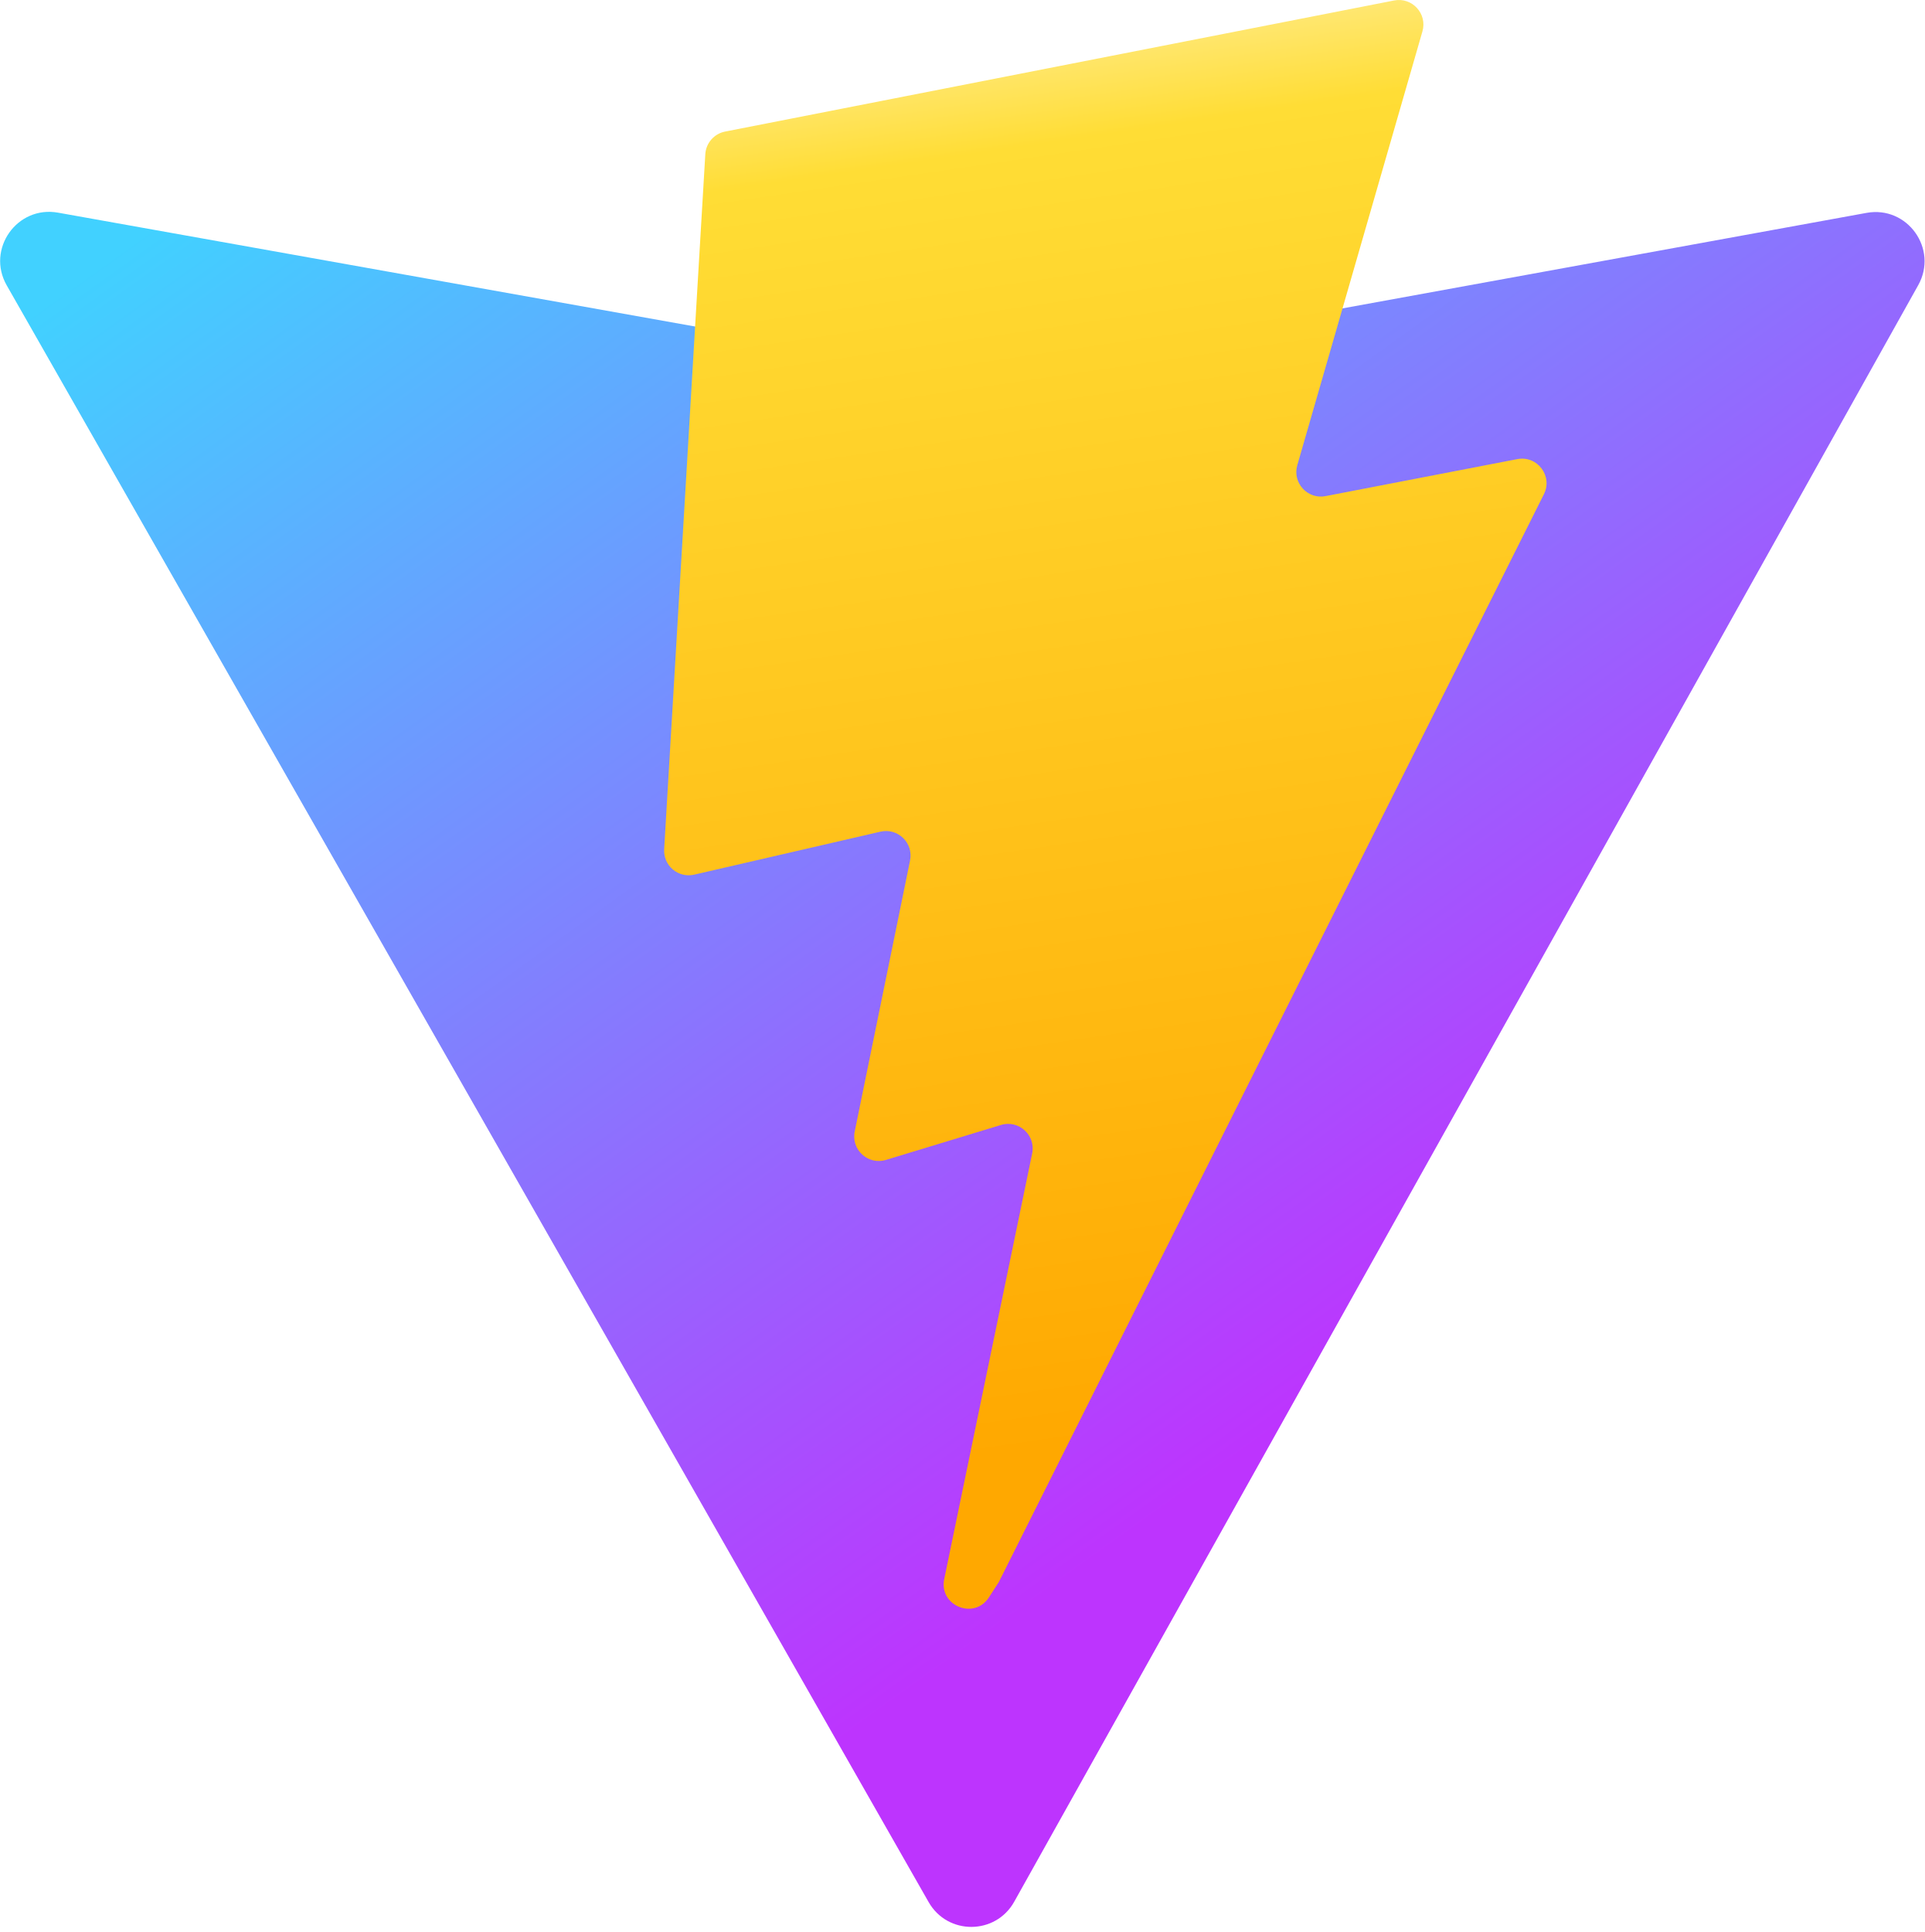
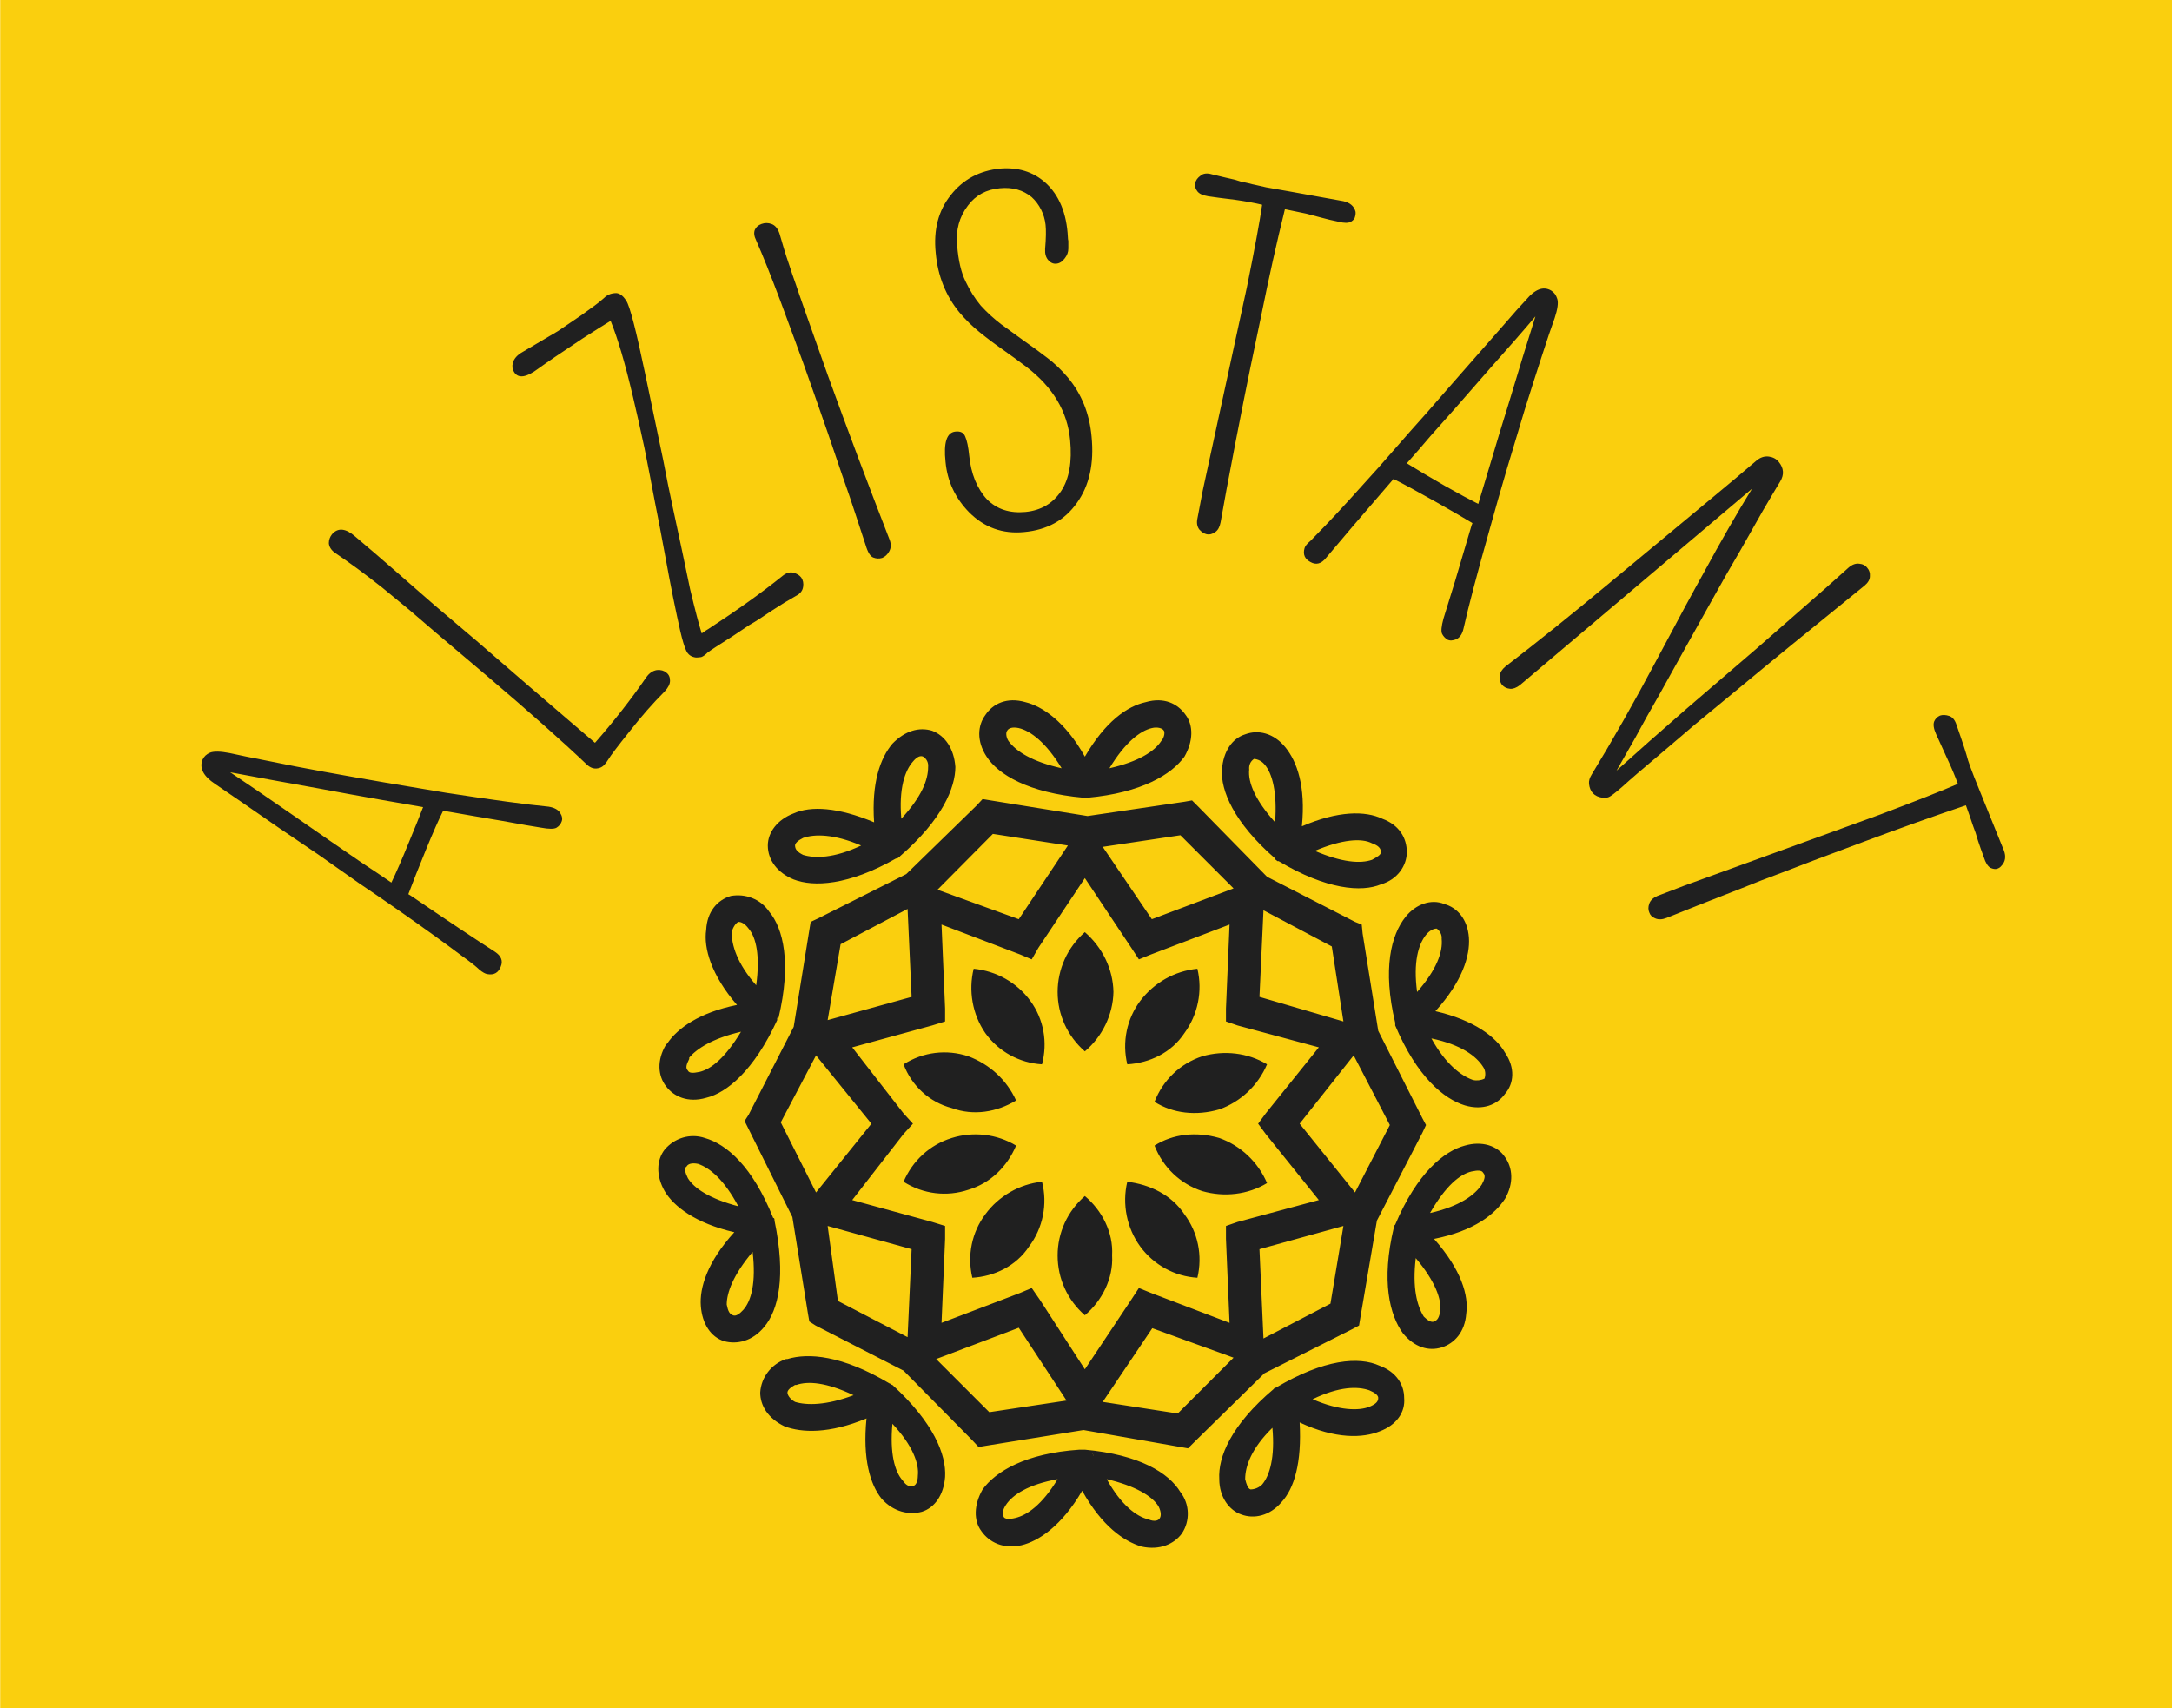
- <svg xmlns="http://www.w3.org/2000/svg" aria-hidden="true" role="img" class="iconify iconify--logos" width="31.88" height="32" preserveAspectRatio="xMidYMid meet" viewBox="0 0 256 257">
+ <svg xmlns="http://www.w3.org/2000/svg" version="1.1" viewBox="0 0 4.864 3.825">
+   <g transform="matrix(1,0,0,1,2.430453,3.653517)">
+     <rect width="4.864" height="4.864" x="-2.43" y="-4.173" fill="#facf0e" />
+     <g>
+       <path d=" M -1.977 -1.952 Q -1.972 -1.963 -1.96 -1.968 Q -1.947 -1.973 -1.916 -1.967 Q -1.885 -1.96 -1.828 -1.949 Q -1.77 -1.937 -1.704 -1.925 Q -1.638 -1.913 -1.568 -1.901 Q -1.498 -1.889 -1.431 -1.878 Q -1.275 -1.854 -1.202 -1.847 Q -1.183 -1.844 -1.176 -1.833 Q -1.169 -1.822 -1.173 -1.813 Q -1.176 -1.805 -1.184 -1.8 Q -1.192 -1.795 -1.219 -1.8 Q -1.245 -1.804 -1.305 -1.815 Q -1.365 -1.825 -1.433 -1.837 Q -1.436 -1.838 -1.438 -1.838 Q -1.453 -1.808 -1.476 -1.752 Q -1.503 -1.686 -1.516 -1.651 Q -1.513 -1.649 -1.511 -1.648 Q -1.389 -1.565 -1.322 -1.522 Q -1.301 -1.508 -1.309 -1.489 Q -1.317 -1.468 -1.339 -1.472 Q -1.346 -1.473 -1.357 -1.482 Q -1.367 -1.492 -1.395 -1.512 Q -1.423 -1.533 -1.459 -1.559 Q -1.495 -1.585 -1.538 -1.615 Q -1.581 -1.645 -1.627 -1.676 Q -1.672 -1.708 -1.718 -1.74 Q -1.765 -1.772 -1.808 -1.801 Q -1.851 -1.831 -1.889 -1.857 Q -1.927 -1.883 -1.949 -1.898 Q -1.988 -1.924 -1.977 -1.952 M -1.554 -1.677 Q -1.538 -1.71 -1.514 -1.769 Q -1.494 -1.817 -1.483 -1.846 Q -1.528 -1.854 -1.575 -1.862 Q -1.649 -1.875 -1.718 -1.888 Q -1.83 -1.908 -1.915 -1.924 Q -1.867 -1.892 -1.786 -1.836 Q -1.678 -1.761 -1.621 -1.722 Q -1.586 -1.699 -1.554 -1.677 M -1.687 -2.457 Q -1.667 -2.48 -1.635 -2.452 Q -1.591 -2.415 -1.543 -2.373 Q -1.495 -2.331 -1.456 -2.297 Q -1.417 -2.264 -1.364 -2.219 Q -1.256 -2.125 -1.098 -1.99 Q -1.034 -2.063 -0.983 -2.137 Q -0.973 -2.151 -0.959 -2.153 Q -0.946 -2.154 -0.938 -2.147 Q -0.93 -2.141 -0.93 -2.129 Q -0.93 -2.118 -0.942 -2.105 Q -0.981 -2.066 -1.021 -2.015 Q -1.061 -1.965 -1.068 -1.953 Q -1.075 -1.942 -1.08 -1.938 Q -1.085 -1.934 -1.091 -1.933 Q -1.104 -1.93 -1.116 -1.941 Q -1.199 -2.02 -1.339 -2.139 Q -1.48 -2.258 -1.513 -2.287 Q -1.547 -2.315 -1.575 -2.338 Q -1.632 -2.383 -1.681 -2.416 Q -1.693 -2.425 -1.694 -2.437 Q -1.694 -2.448 -1.687 -2.457 M -1.264 -2.863 L -1.181 -2.912 Q -1.147 -2.935 -1.128 -2.948 Q -1.11 -2.961 -1.099 -2.969 Q -1.088 -2.977 -1.078 -2.986 Q -1.068 -2.996 -1.054 -2.997 Q -1.04 -2.999 -1.028 -2.98 Q -1.016 -2.962 -0.986 -2.818 Q -0.956 -2.674 -0.945 -2.622 Q -0.935 -2.569 -0.924 -2.518 Q -0.913 -2.467 -0.903 -2.42 Q -0.893 -2.373 -0.885 -2.334 Q -0.868 -2.263 -0.859 -2.235 L -0.849 -2.242 L -0.844 -2.245 Q -0.746 -2.309 -0.679 -2.363 Q -0.666 -2.374 -0.654 -2.371 Q -0.642 -2.368 -0.636 -2.36 Q -0.63 -2.351 -0.632 -2.339 Q -0.634 -2.326 -0.648 -2.319 Q -0.673 -2.305 -0.702 -2.286 Q -0.731 -2.266 -0.752 -2.254 Q -0.772 -2.241 -0.791 -2.228 Q -0.837 -2.199 -0.846 -2.192 Q -0.854 -2.184 -0.86 -2.182 Q -0.866 -2.181 -0.872 -2.181 Q -0.888 -2.183 -0.894 -2.197 Q -0.9 -2.21 -0.907 -2.24 Q -0.914 -2.271 -0.923 -2.315 Q -0.932 -2.36 -0.942 -2.415 Q -0.952 -2.47 -0.964 -2.53 Q -0.975 -2.589 -0.987 -2.649 Q -1 -2.71 -1.013 -2.765 Q -1.039 -2.876 -1.063 -2.935 Q -1.086 -2.921 -1.125 -2.896 Q -1.199 -2.847 -1.225 -2.828 Q -1.265 -2.798 -1.279 -2.82 Q -1.285 -2.829 -1.282 -2.841 Q -1.278 -2.854 -1.264 -2.863 M -0.648 -3.016 Q -0.64 -2.991 -0.577 -2.814 Q -0.513 -2.637 -0.438 -2.444 Q -0.433 -2.43 -0.439 -2.419 Q -0.445 -2.408 -0.455 -2.404 Q -0.465 -2.401 -0.475 -2.405 Q -0.485 -2.409 -0.492 -2.433 Q -0.5 -2.458 -0.514 -2.5 Q -0.528 -2.543 -0.545 -2.591 Q -0.577 -2.686 -0.606 -2.768 Q -0.635 -2.851 -0.652 -2.896 Q -0.669 -2.942 -0.683 -2.98 Q -0.715 -3.065 -0.737 -3.115 Q -0.744 -3.129 -0.74 -3.139 Q -0.736 -3.148 -0.725 -3.152 Q -0.714 -3.156 -0.703 -3.152 Q -0.691 -3.148 -0.685 -3.131 Q -0.68 -3.114 -0.675 -3.097 Q -0.67 -3.08 -0.663 -3.06 Q -0.657 -3.041 -0.648 -3.016 M -0.291 -2.687 Q -0.274 -2.689 -0.269 -2.676 Q -0.263 -2.663 -0.26 -2.633 Q -0.257 -2.603 -0.247 -2.578 Q -0.236 -2.552 -0.22 -2.535 Q -0.187 -2.502 -0.134 -2.507 Q -0.082 -2.512 -0.054 -2.554 Q -0.027 -2.595 -0.034 -2.668 Q -0.043 -2.764 -0.132 -2.832 Q -0.157 -2.851 -0.184 -2.87 Q -0.21 -2.888 -0.236 -2.909 Q -0.261 -2.929 -0.282 -2.954 Q -0.328 -3.01 -0.335 -3.087 Q -0.343 -3.165 -0.301 -3.217 Q -0.26 -3.269 -0.191 -3.276 Q -0.131 -3.281 -0.09 -3.245 Q -0.043 -3.203 -0.039 -3.122 Q -0.039 -3.118 -0.038 -3.114 Q -0.038 -3.11 -0.038 -3.097 Q -0.038 -3.085 -0.046 -3.075 Q -0.054 -3.064 -0.065 -3.063 Q -0.075 -3.062 -0.083 -3.071 Q -0.091 -3.08 -0.09 -3.096 Q -0.087 -3.132 -0.089 -3.15 Q -0.091 -3.168 -0.099 -3.184 Q -0.107 -3.2 -0.12 -3.212 Q -0.149 -3.236 -0.191 -3.232 Q -0.237 -3.228 -0.263 -3.193 Q -0.292 -3.155 -0.287 -3.104 Q -0.283 -3.053 -0.268 -3.023 Q -0.254 -2.993 -0.234 -2.969 Q -0.213 -2.946 -0.188 -2.927 Q -0.162 -2.908 -0.137 -2.89 Q -0.111 -2.872 -0.085 -2.852 Q -0.06 -2.833 -0.039 -2.808 Q 0.007 -2.753 0.014 -2.676 Q 0.023 -2.585 -0.019 -2.527 Q -0.06 -2.469 -0.137 -2.462 Q -0.209 -2.455 -0.26 -2.506 Q -0.307 -2.554 -0.313 -2.619 Q -0.32 -2.684 -0.291 -2.687 M 0.405 -3.234 Q 0.418 -3.232 0.578 -3.203 Q 0.6 -3.198 0.605 -3.18 Q 0.606 -3.175 0.604 -3.168 Q 0.603 -3.162 0.595 -3.157 Q 0.586 -3.152 0.567 -3.157 Q 0.547 -3.161 0.529 -3.166 Q 0.511 -3.171 0.495 -3.175 Q 0.467 -3.181 0.447 -3.185 Q 0.42 -3.076 0.394 -2.947 Q 0.365 -2.809 0.355 -2.758 Q 0.345 -2.707 0.336 -2.661 Q 0.313 -2.542 0.303 -2.484 Q 0.3 -2.468 0.291 -2.462 Q 0.281 -2.455 0.272 -2.457 Q 0.263 -2.459 0.255 -2.468 Q 0.248 -2.478 0.251 -2.492 L 0.263 -2.555 L 0.362 -3.011 Q 0.388 -3.139 0.396 -3.195 Q 0.371 -3.201 0.336 -3.206 Q 0.294 -3.211 0.275 -3.214 Q 0.257 -3.217 0.251 -3.225 Q 0.244 -3.234 0.246 -3.243 Q 0.248 -3.253 0.258 -3.26 Q 0.267 -3.268 0.284 -3.263 Q 0.301 -3.259 0.313 -3.256 Q 0.326 -3.253 0.335 -3.251 Q 0.344 -3.248 0.351 -3.246 Q 0.358 -3.245 0.366 -3.243 Q 0.373 -3.241 0.383 -3.239 L 0.405 -3.234 M 1.043 -3.003 Q 1.053 -2.997 1.057 -2.984 Q 1.061 -2.971 1.051 -2.941 Q 1.04 -2.911 1.022 -2.855 Q 1.004 -2.8 0.984 -2.736 Q 0.965 -2.672 0.944 -2.603 Q 0.924 -2.535 0.906 -2.47 Q 0.863 -2.318 0.847 -2.246 Q 0.843 -2.228 0.831 -2.222 Q 0.819 -2.217 0.811 -2.221 Q 0.803 -2.226 0.799 -2.234 Q 0.795 -2.242 0.802 -2.268 Q 0.81 -2.294 0.828 -2.352 Q 0.845 -2.41 0.865 -2.477 Q 0.866 -2.48 0.867 -2.482 Q 0.839 -2.499 0.786 -2.529 Q 0.724 -2.564 0.69 -2.581 Q 0.688 -2.578 0.686 -2.576 Q 0.59 -2.465 0.539 -2.404 Q 0.523 -2.384 0.504 -2.395 Q 0.485 -2.405 0.491 -2.426 Q 0.493 -2.433 0.504 -2.442 Q 0.514 -2.452 0.538 -2.477 Q 0.562 -2.502 0.592 -2.535 Q 0.622 -2.568 0.657 -2.607 Q 0.691 -2.646 0.728 -2.688 Q 0.765 -2.729 0.802 -2.772 Q 0.839 -2.814 0.873 -2.853 Q 0.908 -2.893 0.938 -2.927 Q 0.968 -2.962 0.987 -2.982 Q 1.017 -3.018 1.043 -3.003 M 0.72 -2.616 Q 0.752 -2.596 0.806 -2.565 Q 0.852 -2.539 0.88 -2.525 Q 0.893 -2.569 0.907 -2.615 Q 0.928 -2.686 0.949 -2.753 Q 0.982 -2.863 1.008 -2.945 Q 0.971 -2.901 0.905 -2.827 Q 0.819 -2.728 0.773 -2.677 Q 0.746 -2.645 0.72 -2.616 M 1.745 -2.342 Q 1.556 -2.189 1.478 -2.124 Q 1.4 -2.06 1.364 -2.03 Q 1.328 -1.999 1.296 -1.972 Q 1.227 -1.914 1.203 -1.892 Q 1.178 -1.87 1.171 -1.868 Q 1.165 -1.866 1.158 -1.867 Q 1.131 -1.871 1.128 -1.898 Q 1.127 -1.908 1.134 -1.919 Q 1.203 -2.032 1.278 -2.173 Q 1.353 -2.314 1.385 -2.371 Q 1.442 -2.476 1.493 -2.559 L 0.973 -2.119 Q 0.961 -2.11 0.951 -2.111 Q 0.94 -2.112 0.933 -2.12 Q 0.927 -2.128 0.928 -2.14 Q 0.929 -2.151 0.941 -2.161 Q 1.048 -2.243 1.18 -2.353 L 1.403 -2.538 Q 1.461 -2.586 1.503 -2.622 Q 1.516 -2.633 1.531 -2.631 Q 1.545 -2.629 1.553 -2.619 Q 1.57 -2.598 1.556 -2.575 Q 1.542 -2.552 1.518 -2.511 Q 1.495 -2.471 1.467 -2.421 Q 1.438 -2.372 1.407 -2.316 Q 1.376 -2.26 1.345 -2.205 Q 1.314 -2.149 1.285 -2.097 Q 1.255 -2.045 1.232 -2.002 Q 1.208 -1.96 1.191 -1.93 Q 1.19 -1.929 1.19 -1.928 Q 1.261 -1.992 1.346 -2.066 Q 1.45 -2.155 1.502 -2.2 Q 1.553 -2.245 1.606 -2.291 Q 1.659 -2.337 1.71 -2.383 Q 1.722 -2.393 1.734 -2.391 Q 1.745 -2.39 1.751 -2.382 Q 1.758 -2.374 1.757 -2.363 Q 1.757 -2.352 1.745 -2.342 M 1.991 -1.912 Q 1.996 -1.899 2.057 -1.749 Q 2.065 -1.728 2.051 -1.714 Q 2.048 -1.71 2.042 -1.708 Q 2.036 -1.706 2.027 -1.71 Q 2.018 -1.715 2.012 -1.734 Q 2.005 -1.753 1.999 -1.771 Q 1.994 -1.789 1.988 -1.804 Q 1.979 -1.831 1.972 -1.85 Q 1.865 -1.814 1.742 -1.768 Q 1.61 -1.719 1.562 -1.7 Q 1.513 -1.682 1.469 -1.664 Q 1.356 -1.62 1.302 -1.598 Q 1.287 -1.592 1.276 -1.597 Q 1.266 -1.601 1.263 -1.61 Q 1.259 -1.619 1.263 -1.63 Q 1.267 -1.641 1.281 -1.647 L 1.341 -1.67 L 1.779 -1.829 Q 1.901 -1.875 1.954 -1.898 Q 1.945 -1.923 1.93 -1.955 Q 1.913 -1.993 1.905 -2.01 Q 1.897 -2.028 1.901 -2.038 Q 1.905 -2.047 1.914 -2.051 Q 1.923 -2.054 1.935 -2.05 Q 1.946 -2.046 1.951 -2.03 Q 1.957 -2.013 1.961 -2.001 Q 1.965 -1.989 1.968 -1.98 Q 1.971 -1.971 1.973 -1.964 Q 1.975 -1.957 1.977 -1.95 Q 1.98 -1.942 1.983 -1.933 L 1.991 -1.912" fill="#202020" fill-rule="nonzero" />
+     </g>
+     <g clip-path="url(&quot;#SvgjsClipPath1003&quot;)">
+       <g clip-path="url(&quot;#SvgjsClipPath1000&quot;)">
+         <path d=" M 0.063 -1.432 C 0.062 -1.484 0.038 -1.532 -0.001 -1.566 C -0.04 -1.532 -0.062 -1.483 -0.062 -1.432 C -0.062 -1.381 -0.04 -1.333 -0.001 -1.299 C 0.038 -1.332 0.062 -1.381 0.063 -1.432 Z M -0.212 -1.861 L 0.005 -1.826 L 0.222 -1.858 L 0.239 -1.861 L 0.254 -1.846 L 0.407 -1.69 L 0.604 -1.589 L 0.619 -1.583 L 0.621 -1.563 L 0.656 -1.345 L 0.755 -1.149 L 0.763 -1.134 L 0.755 -1.117 L 0.653 -0.92 L 0.616 -0.703 L 0.613 -0.685 L 0.598 -0.677 L 0.401 -0.578 L 0.245 -0.425 L 0.23 -0.41 L 0.213 -0.413 L -0.004 -0.451 L -0.221 -0.416 L -0.239 -0.413 L -0.253 -0.428 L -0.407 -0.584 L -0.604 -0.685 L -0.618 -0.694 L -0.621 -0.711 L -0.656 -0.928 L -0.754 -1.125 L -0.763 -1.143 L -0.754 -1.157 L -0.653 -1.354 L -0.618 -1.571 L -0.615 -1.589 L -0.598 -1.597 L -0.401 -1.696 L -0.244 -1.849 L -0.23 -1.864 Z M -0.412 -1.82 C -0.366 -1.87 -0.352 -1.907 -0.352 -1.936 C -0.351 -1.945 -0.355 -1.954 -0.363 -1.959 C -0.369 -1.962 -0.377 -1.959 -0.386 -1.948 C -0.404 -1.928 -0.418 -1.887 -0.412 -1.82 Z M -0.291 -1.936 C -0.291 -1.89 -0.32 -1.818 -0.415 -1.736 C -0.415 -1.734 -0.418 -1.734 -0.421 -1.731 L -0.424 -1.731 C -0.531 -1.67 -0.609 -1.667 -0.653 -1.684 C -0.69 -1.699 -0.711 -1.728 -0.711 -1.76 C -0.711 -1.789 -0.69 -1.818 -0.653 -1.832 C -0.615 -1.849 -0.554 -1.846 -0.473 -1.812 C -0.479 -1.901 -0.459 -1.956 -0.432 -1.988 C -0.404 -2.017 -0.372 -2.026 -0.343 -2.017 C -0.314 -2.006 -0.294 -1.977 -0.291 -1.936 Z M -0.632 -1.739 C -0.606 -1.731 -0.563 -1.731 -0.502 -1.76 C -0.563 -1.786 -0.606 -1.786 -0.632 -1.777 C -0.644 -1.771 -0.65 -1.765 -0.65 -1.76 C -0.65 -1.751 -0.644 -1.745 -0.632 -1.739 Z M -0.737 -1.447 C -0.728 -1.513 -0.737 -1.554 -0.754 -1.574 C -0.763 -1.586 -0.771 -1.589 -0.777 -1.589 C -0.783 -1.586 -0.789 -1.577 -0.792 -1.566 C -0.792 -1.537 -0.78 -1.496 -0.737 -1.447 Z M -0.708 -1.612 C -0.676 -1.574 -0.658 -1.496 -0.687 -1.374 L -0.69 -1.374 L -0.69 -1.372 L -0.69 -1.372 L -0.69 -1.369 C -0.742 -1.256 -0.803 -1.206 -0.849 -1.195 C -0.89 -1.183 -0.922 -1.198 -0.939 -1.221 C -0.957 -1.244 -0.96 -1.279 -0.939 -1.314 L -0.936 -1.317 C -0.913 -1.351 -0.864 -1.386 -0.78 -1.403 C -0.838 -1.47 -0.855 -1.531 -0.849 -1.571 C -0.847 -1.612 -0.824 -1.638 -0.794 -1.647 C -0.761 -1.653 -0.727 -1.64 -0.708 -1.612 Z M -0.864 -1.253 C -0.838 -1.259 -0.806 -1.285 -0.771 -1.343 C -0.835 -1.328 -0.87 -1.305 -0.887 -1.285 L -0.887 -1.282 C -0.893 -1.27 -0.896 -1.262 -0.89 -1.256 C -0.887 -1.25 -0.879 -1.25 -0.864 -1.253 Z M -0.777 -0.952 C -0.809 -1.012 -0.841 -1.038 -0.867 -1.047 C -0.881 -1.05 -0.89 -1.047 -0.893 -1.041 C -0.899 -1.038 -0.896 -1.027 -0.89 -1.015 C -0.876 -0.992 -0.841 -0.969 -0.777 -0.952 Z M -0.852 -1.105 C -0.803 -1.091 -0.745 -1.041 -0.699 -0.926 C -0.696 -0.926 -0.696 -0.923 -0.696 -0.92 L -0.696 -0.92 C -0.67 -0.795 -0.687 -0.72 -0.719 -0.682 C -0.745 -0.65 -0.78 -0.642 -0.809 -0.65 C -0.838 -0.659 -0.858 -0.688 -0.861 -0.729 C -0.864 -0.769 -0.847 -0.827 -0.786 -0.894 C -0.873 -0.914 -0.922 -0.952 -0.942 -0.986 C -0.962 -1.021 -0.96 -1.056 -0.942 -1.079 C -0.92 -1.105 -0.885 -1.116 -0.852 -1.105 Z M -0.766 -0.72 C -0.748 -0.74 -0.737 -0.781 -0.745 -0.85 C -0.789 -0.798 -0.803 -0.758 -0.803 -0.732 C -0.8 -0.717 -0.797 -0.711 -0.789 -0.708 C -0.783 -0.705 -0.774 -0.711 -0.766 -0.72 Z M -0.519 -0.529 C -0.58 -0.558 -0.621 -0.561 -0.647 -0.552 L -0.65 -0.552 C -0.661 -0.546 -0.667 -0.54 -0.667 -0.535 C -0.667 -0.529 -0.661 -0.52 -0.65 -0.514 L -0.65 -0.514 C -0.624 -0.506 -0.58 -0.506 -0.519 -0.529 Z M -0.667 -0.61 C -0.621 -0.624 -0.545 -0.619 -0.438 -0.555 L -0.438 -0.555 C -0.435 -0.555 -0.435 -0.552 -0.432 -0.552 L -0.432 -0.552 C -0.34 -0.468 -0.311 -0.396 -0.314 -0.346 L -0.314 -0.346 C -0.317 -0.306 -0.337 -0.277 -0.366 -0.268 C -0.395 -0.26 -0.43 -0.268 -0.456 -0.297 C -0.482 -0.329 -0.499 -0.387 -0.49 -0.477 C -0.574 -0.442 -0.635 -0.445 -0.673 -0.459 L -0.673 -0.459 C -0.711 -0.477 -0.728 -0.506 -0.728 -0.535 C -0.726 -0.569 -0.703 -0.599 -0.67 -0.61 Z M -0.375 -0.349 C -0.372 -0.375 -0.386 -0.416 -0.432 -0.465 C -0.438 -0.399 -0.427 -0.358 -0.409 -0.338 C -0.401 -0.326 -0.392 -0.323 -0.386 -0.326 C -0.38 -0.326 -0.375 -0.335 -0.375 -0.349 Z M -0.062 -0.341 C -0.128 -0.329 -0.163 -0.306 -0.178 -0.283 C -0.186 -0.271 -0.186 -0.262 -0.183 -0.257 C -0.181 -0.251 -0.169 -0.251 -0.157 -0.254 C -0.131 -0.26 -0.097 -0.283 -0.062 -0.341 Z M -0.23 -0.318 C -0.201 -0.358 -0.134 -0.399 -0.013 -0.407 L -0.001 -0.407 C 0.121 -0.396 0.187 -0.355 0.213 -0.312 C 0.234 -0.285 0.235 -0.247 0.216 -0.219 C 0.199 -0.196 0.167 -0.181 0.126 -0.19 C 0.086 -0.202 0.037 -0.236 -0.007 -0.315 C -0.053 -0.236 -0.105 -0.202 -0.143 -0.193 C -0.183 -0.184 -0.215 -0.199 -0.233 -0.225 C -0.25 -0.248 -0.25 -0.283 -0.23 -0.318 Z M 0.164 -0.28 C 0.15 -0.303 0.112 -0.326 0.048 -0.341 C 0.08 -0.283 0.115 -0.257 0.141 -0.251 C 0.155 -0.245 0.164 -0.248 0.167 -0.254 C 0.17 -0.259 0.17 -0.268 0.164 -0.28 Z M 0.016 -0.399 C 0.016 -0.396 0.019 -0.396 0.019 -0.393 M 0.019 -0.393 L 0.019 -0.39 M 0.419 -0.456 C 0.372 -0.41 0.358 -0.37 0.358 -0.341 C 0.361 -0.329 0.364 -0.32 0.37 -0.318 L 0.37 -0.318 C 0.379 -0.318 0.389 -0.322 0.396 -0.329 C 0.413 -0.349 0.425 -0.39 0.419 -0.456 Z M 0.3 -0.341 C 0.297 -0.39 0.326 -0.462 0.422 -0.543 C 0.423 -0.545 0.425 -0.546 0.427 -0.546 L 0.427 -0.546 C 0.535 -0.61 0.613 -0.616 0.659 -0.595 C 0.697 -0.581 0.714 -0.552 0.714 -0.523 C 0.717 -0.491 0.697 -0.462 0.659 -0.448 C 0.622 -0.433 0.561 -0.43 0.48 -0.468 C 0.485 -0.378 0.468 -0.32 0.439 -0.289 C 0.413 -0.259 0.378 -0.251 0.349 -0.262 L 0.349 -0.262 C 0.323 -0.271 0.3 -0.3 0.3 -0.341 Z M 0.636 -0.54 C 0.61 -0.549 0.569 -0.549 0.509 -0.52 C 0.569 -0.494 0.613 -0.494 0.636 -0.503 C 0.65 -0.509 0.656 -0.514 0.656 -0.523 C 0.656 -0.529 0.648 -0.535 0.636 -0.54 Z M 0.74 -0.836 C 0.732 -0.769 0.743 -0.729 0.758 -0.705 C 0.766 -0.697 0.775 -0.691 0.781 -0.694 C 0.789 -0.697 0.792 -0.703 0.795 -0.717 L 0.795 -0.717 C 0.798 -0.743 0.784 -0.784 0.74 -0.836 Z M 0.711 -0.668 C 0.682 -0.708 0.662 -0.784 0.691 -0.905 L 0.691 -0.905 C 0.691 -0.908 0.691 -0.908 0.694 -0.911 C 0.743 -1.027 0.804 -1.076 0.85 -1.088 C 0.888 -1.099 0.923 -1.088 0.94 -1.062 L 0.94 -1.062 C 0.957 -1.038 0.96 -1.004 0.94 -0.969 C 0.917 -0.934 0.871 -0.897 0.781 -0.879 C 0.842 -0.81 0.859 -0.752 0.853 -0.711 L 0.853 -0.711 C 0.85 -0.671 0.827 -0.645 0.798 -0.636 C 0.769 -0.627 0.737 -0.636 0.711 -0.668 Z M 0.865 -1.03 C 0.839 -1.024 0.807 -0.998 0.772 -0.937 C 0.839 -0.952 0.873 -0.978 0.888 -1.001 C 0.894 -1.012 0.897 -1.021 0.891 -1.027 L 0.891 -1.027 C 0.888 -1.033 0.879 -1.033 0.865 -1.03 Z M 0.775 -1.328 C 0.807 -1.27 0.842 -1.244 0.868 -1.235 C 0.876 -1.233 0.886 -1.234 0.894 -1.238 C 0.897 -1.247 0.896 -1.257 0.891 -1.264 L 0.891 -1.264 C 0.876 -1.288 0.842 -1.314 0.775 -1.328 Z M 0.85 -1.178 C 0.804 -1.192 0.743 -1.241 0.694 -1.357 L 0.694 -1.357 L 0.694 -1.36 L 0.694 -1.36 L 0.694 -1.363 L 0.694 -1.363 C 0.665 -1.484 0.685 -1.56 0.717 -1.6 C 0.74 -1.629 0.775 -1.641 0.804 -1.629 C 0.833 -1.621 0.856 -1.595 0.859 -1.554 C 0.862 -1.513 0.844 -1.455 0.784 -1.389 C 0.871 -1.369 0.92 -1.331 0.94 -1.296 L 0.94 -1.296 C 0.963 -1.262 0.96 -1.227 0.94 -1.204 C 0.923 -1.18 0.891 -1.166 0.85 -1.178 Z M 0.763 -1.56 C 0.746 -1.539 0.734 -1.499 0.743 -1.432 C 0.787 -1.482 0.801 -1.522 0.798 -1.551 C 0.799 -1.56 0.794 -1.569 0.787 -1.574 C 0.781 -1.574 0.772 -1.571 0.763 -1.56 Z M 0.514 -1.748 C 0.575 -1.722 0.616 -1.719 0.642 -1.728 C 0.653 -1.734 0.662 -1.739 0.662 -1.745 L 0.662 -1.745 C 0.662 -1.754 0.656 -1.76 0.642 -1.765 C 0.619 -1.777 0.575 -1.774 0.514 -1.748 Z M 0.662 -1.673 C 0.619 -1.655 0.54 -1.661 0.433 -1.725 L 0.43 -1.725 L 0.427 -1.728 L 0.425 -1.728 L 0.425 -1.731 C 0.332 -1.812 0.303 -1.884 0.306 -1.93 C 0.309 -1.971 0.329 -2 0.358 -2.009 C 0.387 -2.02 0.422 -2.012 0.448 -1.98 C 0.474 -1.948 0.494 -1.893 0.485 -1.803 C 0.566 -1.838 0.627 -1.838 0.665 -1.82 C 0.703 -1.806 0.72 -1.777 0.72 -1.745 L 0.72 -1.745 C 0.72 -1.716 0.7 -1.684 0.662 -1.673 Z M 0.367 -1.93 C 0.364 -1.901 0.381 -1.861 0.425 -1.812 C 0.43 -1.878 0.419 -1.922 0.401 -1.942 C 0.395 -1.949 0.387 -1.953 0.378 -1.954 C 0.37 -1.949 0.366 -1.94 0.367 -1.93 Z M 0.054 -1.933 C 0.12 -1.948 0.155 -1.971 0.17 -1.994 C 0.178 -2.003 0.178 -2.015 0.176 -2.017 C 0.173 -2.023 0.161 -2.026 0.149 -2.023 C 0.123 -2.017 0.089 -1.991 0.054 -1.933 Z M 0.222 -1.959 C 0.193 -1.919 0.126 -1.878 0.005 -1.867 L -0.004 -1.867 C -0.128 -1.878 -0.195 -1.919 -0.221 -1.959 C -0.244 -1.994 -0.241 -2.029 -0.224 -2.052 C -0.207 -2.078 -0.175 -2.093 -0.134 -2.081 C -0.097 -2.072 -0.045 -2.038 -0.001 -1.959 C 0.045 -2.038 0.094 -2.072 0.135 -2.081 C 0.176 -2.093 0.207 -2.078 0.225 -2.052 C 0.242 -2.029 0.242 -1.994 0.222 -1.959 Z M -0.172 -1.994 C -0.155 -1.971 -0.12 -1.948 -0.053 -1.933 C -0.088 -1.991 -0.123 -2.017 -0.149 -2.023 C -0.163 -2.026 -0.172 -2.023 -0.175 -2.017 C -0.178 -2.014 -0.178 -2.003 -0.172 -1.994 Z M 0.039 -1.757 L 0.149 -1.595 L 0.332 -1.664 L 0.213 -1.783 Z M 0.399 -1.615 L 0.39 -1.421 L 0.578 -1.366 L 0.552 -1.534 Z M 0.601 -1.29 L 0.48 -1.137 L 0.604 -0.983 L 0.682 -1.134 Z M 0.578 -0.908 L 0.39 -0.856 L 0.399 -0.656 L 0.549 -0.734 Z M 0.332 -0.613 L 0.15 -0.679 L 0.039 -0.514 L 0.207 -0.488 Z M -0.042 -0.517 L -0.149 -0.68 L -0.334 -0.61 L -0.215 -0.491 Z M -0.398 -0.659 L -0.389 -0.856 L -0.577 -0.908 L -0.554 -0.74 Z M -0.603 -0.983 L -0.479 -1.137 L -0.603 -1.29 L -0.682 -1.14 Z M -0.577 -1.369 L -0.389 -1.421 L -0.398 -1.618 L -0.548 -1.539 Z M -0.331 -1.661 L -0.149 -1.595 L -0.039 -1.76 L -0.207 -1.786 Z M 0.103 -1.531 L -0.001 -1.687 L -0.105 -1.531 L -0.12 -1.505 L -0.146 -1.516 L -0.322 -1.583 L -0.314 -1.395 L -0.314 -1.366 L -0.343 -1.357 L -0.522 -1.308 L -0.407 -1.16 L -0.386 -1.137 L -0.407 -1.114 L -0.522 -0.966 L -0.343 -0.917 L -0.314 -0.908 L -0.314 -0.879 L -0.322 -0.691 L -0.146 -0.758 L -0.12 -0.769 L -0.102 -0.743 L -0.001 -0.587 L 0.103 -0.743 L 0.12 -0.769 L 0.147 -0.758 L 0.323 -0.691 L 0.315 -0.879 L 0.315 -0.908 L 0.341 -0.917 L 0.523 -0.966 L 0.404 -1.114 L 0.387 -1.137 L 0.404 -1.16 L 0.523 -1.308 L 0.341 -1.357 L 0.315 -1.366 L 0.315 -1.395 L 0.323 -1.583 L 0.147 -1.516 L 0.12 -1.505 Z M -0.123 -1.412 C -0.153 -1.453 -0.199 -1.479 -0.25 -1.484 C -0.262 -1.435 -0.253 -1.382 -0.224 -1.34 C -0.194 -1.298 -0.147 -1.273 -0.097 -1.27 C -0.084 -1.319 -0.093 -1.371 -0.123 -1.412 Z M -0.262 -1.288 C -0.31 -1.304 -0.363 -1.298 -0.407 -1.27 C -0.389 -1.222 -0.349 -1.185 -0.299 -1.172 C -0.25 -1.154 -0.198 -1.163 -0.155 -1.189 C -0.176 -1.235 -0.214 -1.27 -0.262 -1.288 Z M -0.299 -1.105 C -0.348 -1.09 -0.387 -1.054 -0.407 -1.007 C -0.363 -0.979 -0.31 -0.973 -0.262 -0.989 C -0.212 -1.004 -0.175 -1.041 -0.155 -1.088 C -0.198 -1.114 -0.251 -1.12 -0.299 -1.105 Z M -0.224 -0.934 C -0.254 -0.894 -0.265 -0.842 -0.253 -0.792 C -0.204 -0.795 -0.155 -0.818 -0.126 -0.862 C -0.095 -0.903 -0.084 -0.957 -0.097 -1.007 C -0.147 -1.002 -0.194 -0.975 -0.224 -0.934 Z M -0.062 -0.842 C -0.062 -0.79 -0.04 -0.742 -0.001 -0.708 C 0.037 -0.74 0.063 -0.79 0.06 -0.842 C 0.063 -0.894 0.037 -0.943 -0.001 -0.975 C -0.04 -0.941 -0.062 -0.893 -0.062 -0.842 Z M 0.123 -0.862 C 0.153 -0.821 0.2 -0.795 0.251 -0.792 C 0.263 -0.842 0.252 -0.894 0.222 -0.934 C 0.193 -0.978 0.144 -1.001 0.094 -1.007 C 0.082 -0.957 0.093 -0.903 0.123 -0.862 Z M 0.262 -0.986 C 0.311 -0.972 0.364 -0.978 0.407 -1.004 C 0.387 -1.051 0.348 -1.088 0.3 -1.105 C 0.248 -1.12 0.196 -1.114 0.155 -1.088 C 0.174 -1.039 0.213 -1.002 0.262 -0.986 Z M 0.3 -1.169 C 0.348 -1.186 0.387 -1.223 0.407 -1.27 C 0.364 -1.296 0.311 -1.302 0.262 -1.288 C 0.213 -1.272 0.174 -1.235 0.155 -1.186 C 0.196 -1.16 0.248 -1.154 0.3 -1.169 Z M 0.222 -1.34 C 0.252 -1.381 0.263 -1.434 0.251 -1.484 C 0.2 -1.479 0.154 -1.453 0.123 -1.412 C 0.093 -1.372 0.082 -1.32 0.094 -1.27 C 0.144 -1.273 0.193 -1.296 0.222 -1.34 Z" fill="#202020" transform="matrix(1,0,0,1,0,0)" fill-rule="evenodd" />
+       </g>
+     </g>
+   </g>
  <defs>
-     <linearGradient id="IconifyId1813088fe1fbc01fb466" x1="-.828%" x2="57.636%" y1="7.652%" y2="78.411%">
-       <stop offset="0%" stop-color="#41D1FF" />
-       <stop offset="100%" stop-color="#BD34FE" />
-     </linearGradient>
-     <linearGradient id="IconifyId1813088fe1fbc01fb467" x1="43.376%" x2="50.316%" y1="2.242%" y2="89.03%">
-       <stop offset="0%" stop-color="#FFEA83" />
-       <stop offset="8.333%" stop-color="#FFDD35" />
-       <stop offset="100%" stop-color="#FFA800" />
-     </linearGradient>
+     <clipPath id="SvgjsClipPath1003">
+       <path d=" M -0.956 -2.085 h 1.913 v 1.898 h -1.913 Z" />
+     </clipPath>
+     <clipPath id="SvgjsClipPath1000">
+       <path d=" M -0.956 -2.085 L 0.956 -2.085 L 0.956 -0.187 L -0.956 -0.187 Z" />
+     </clipPath>
  </defs>
-   <path fill="url(#IconifyId1813088fe1fbc01fb466)" d="M255.153 37.938L134.897 252.976c-2.483 4.44-8.862 4.466-11.382.048L.875 37.958c-2.746-4.814 1.371-10.646 6.827-9.67l120.385 21.517a6.537 6.537 0 0 0 2.322-.004l117.867-21.483c5.438-.991 9.574 4.796 6.877 9.62Z" />
-   <path fill="url(#IconifyId1813088fe1fbc01fb467)" d="M185.432.063L96.44 17.501a3.268 3.268 0 0 0-2.634 3.014l-5.474 92.456a3.268 3.268 0 0 0 3.997 3.378l24.777-5.718c2.318-.535 4.413 1.507 3.936 3.838l-7.361 36.047c-.495 2.426 1.782 4.5 4.151 3.78l15.304-4.649c2.372-.72 4.652 1.36 4.15 3.788l-11.698 56.621c-.732 3.542 3.979 5.473 5.943 2.437l1.313-2.028l72.516-144.72c1.215-2.423-.88-5.186-3.54-4.672l-25.505 4.922c-2.396.462-4.435-1.77-3.759-4.114l16.646-57.705c.677-2.35-1.37-4.583-3.769-4.113Z" />
</svg>
